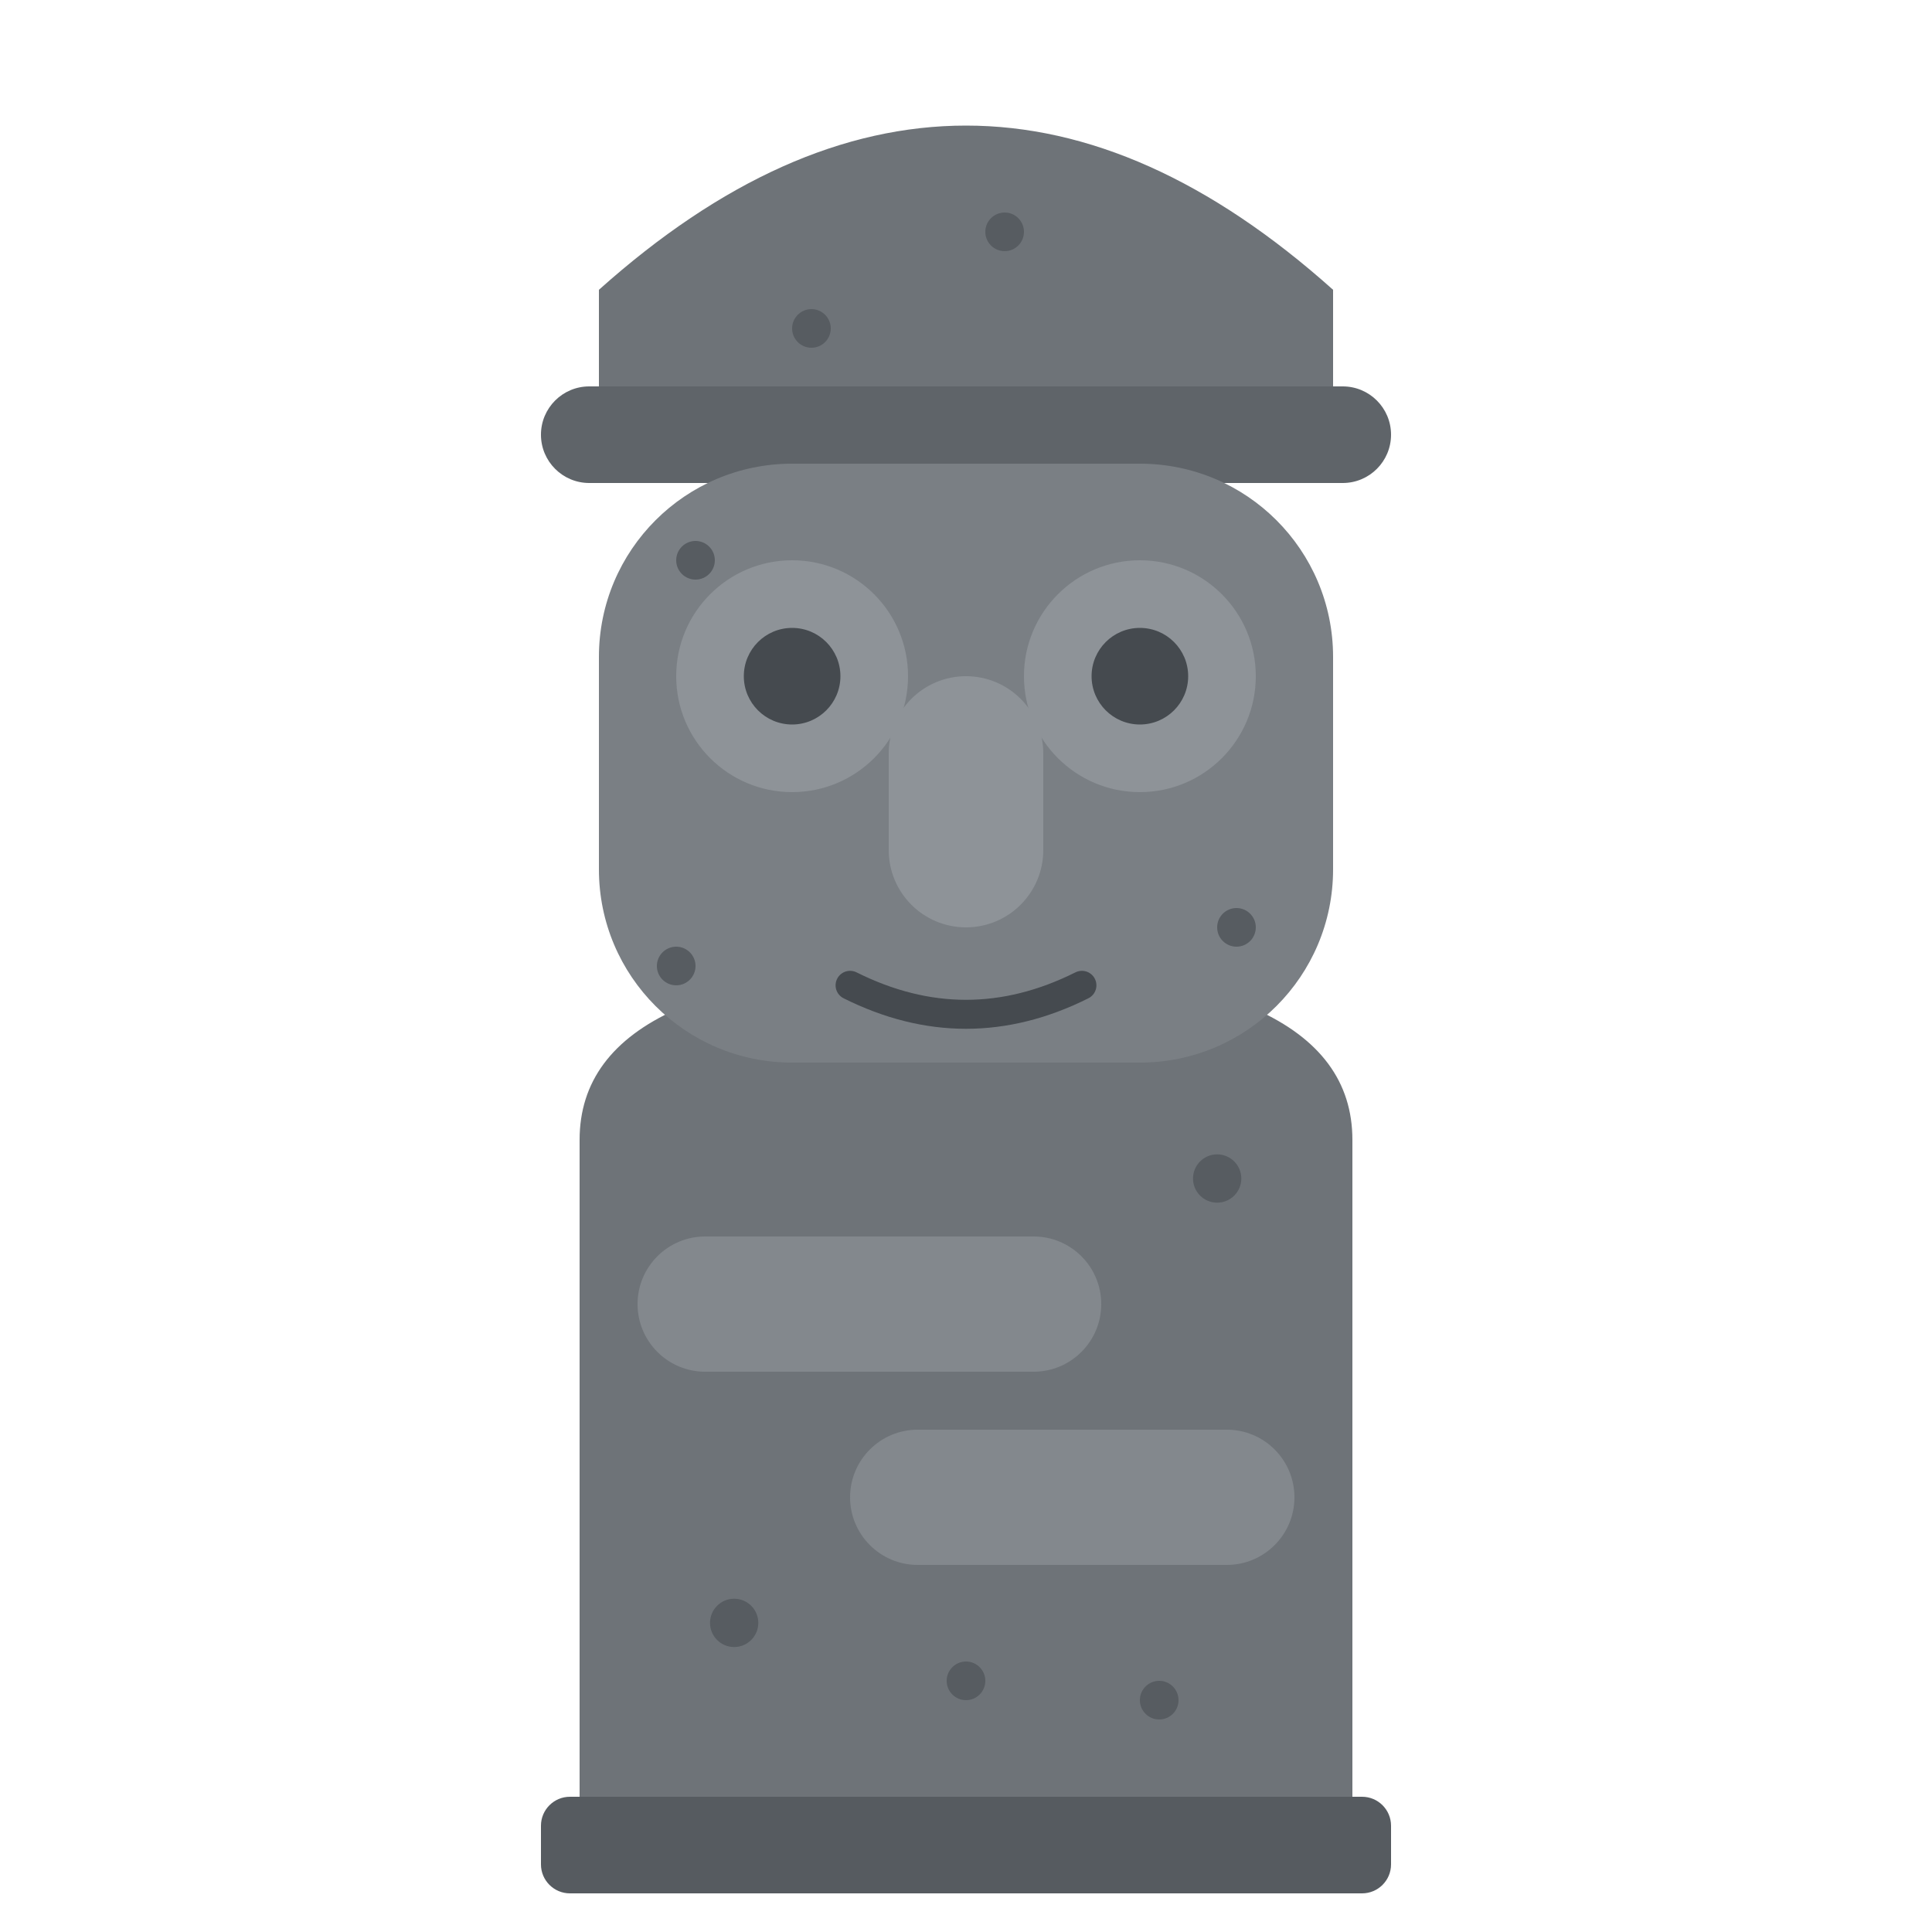
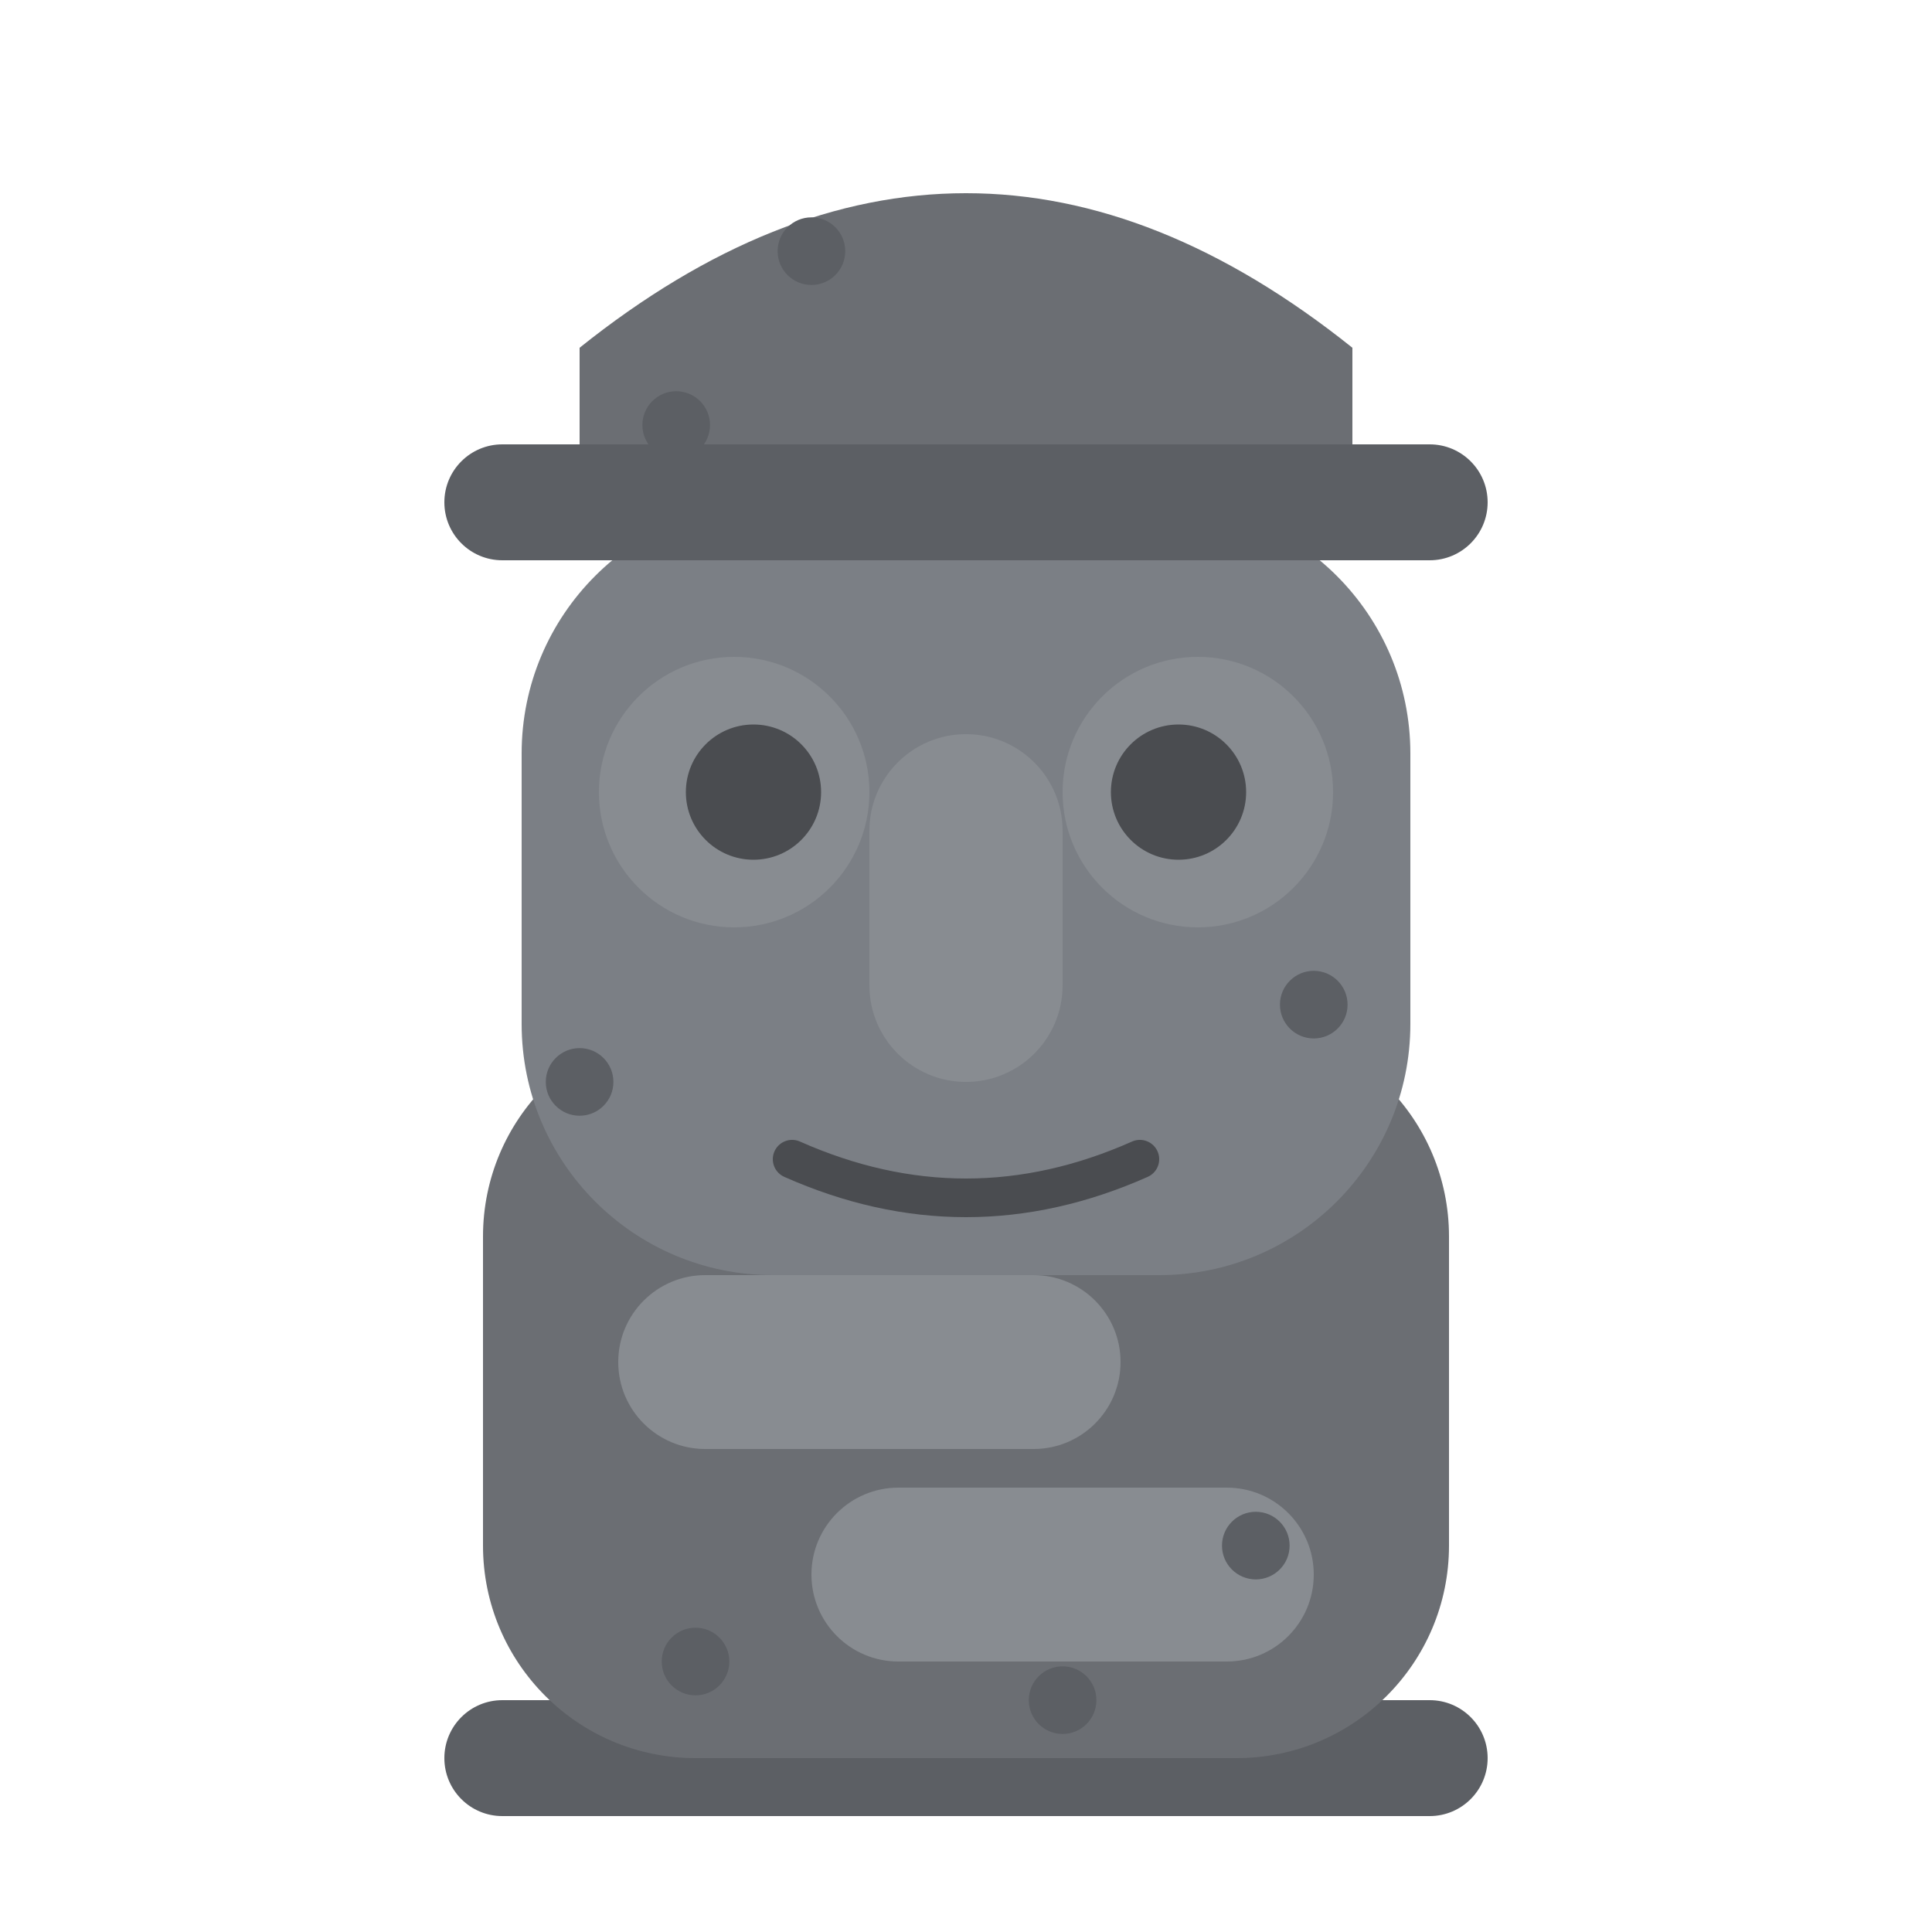
- <svg xmlns="http://www.w3.org/2000/svg" viewBox="0 0 200 200">
-   <rect x="56" y="186" width="88" height="10" rx="3" fill="#565B60" />
-   <path d="M60 118q0-18 40-18t40 18v68H60z" fill="#6E7378" />
-   <path d="M62 30q38-34 76 0v14H62z" fill="#6E7378" />
-   <rect x="56" y="40" width="88" height="10" rx="5" fill="#5F6469" />
-   <rect x="62" y="48" width="76" height="62" rx="20" fill="#7A7F84" />
-   <circle cx="82" cy="70" r="12" fill="#8E9398" />
-   <circle cx="118" cy="70" r="12" fill="#8E9398" />
-   <circle cx="82" cy="70" r="5" fill="#454A4F" />
-   <circle cx="118" cy="70" r="5" fill="#454A4F" />
-   <rect x="92" y="70" width="16" height="26" rx="8" fill="#8E9398" />
-   <path d="M88 102q12 6 24 0" fill="none" stroke="#454A4F" stroke-width="3" stroke-linecap="round" />
-   <rect x="66" y="128" width="48" height="14" rx="7" fill="#83888D" />
-   <rect x="88" y="148" width="46" height="14" rx="7" fill="#83888D" />
-   <g fill="#575C61">
-     <circle cx="72" cy="58" r="2" />
-     <circle cx="128" cy="96" r="2" />
-     <circle cx="76" cy="168" r="2.5" />
-     <circle cx="120" cy="176" r="2" />
-     <circle cx="104" cy="24" r="2" />
-     <circle cx="84" cy="34" r="2" />
-     <circle cx="70" cy="100" r="2" />
-     <circle cx="126" cy="122" r="2.5" />
-     <circle cx="100" cy="174" r="2" />
-   </g>
+ <svg xmlns="http://www.w3.org/2000/svg" viewBox="0 0 200 200" width="200" height="200">
+   <rect x="46" y="176" width="108" height="12" rx="6" fill="#5C5F64" />
+   <rect x="50" y="106" width="100" height="76" rx="22" fill="#6B6E73" />
+   <rect x="64" y="132" width="52" height="18" rx="9" fill="#888C91" />
+   <rect x="84" y="154" width="52" height="18" rx="9" fill="#888C91" />
+   <rect x="54" y="52" width="92" height="80" rx="26" fill="#7B7F85" />
+   <circle cx="76" cy="82" r="14" fill="#888C91" />
+   <circle cx="124" cy="82" r="14" fill="#888C91" />
+   <circle cx="78" cy="82" r="7" fill="#4A4C50" />
+   <circle cx="122" cy="82" r="7" fill="#4A4C50" />
+   <rect x="90" y="76" width="20" height="36" rx="10" fill="#888C91" />
+   <path d="M82 120 Q100 128 118 120" fill="none" stroke="#4A4C50" stroke-width="4" stroke-linecap="round" stroke-linejoin="round" />
+   <path d="M60 36 Q100 4 140 36 V54 H60 Z" fill="#6B6E73" />
+   <rect x="46" y="46" width="108" height="12" rx="6" fill="#5C5F64" />
+   <circle cx="84" cy="26" r="3.5" fill="#5C5F64" />
+   <circle cx="70" cy="44" r="3.5" fill="#5C5F64" />
+   <circle cx="60" cy="112" r="3.5" fill="#5C5F64" />
+   <circle cx="136" cy="104" r="3.5" fill="#5C5F64" />
+   <circle cx="130" cy="160" r="3.5" fill="#5C5F64" />
+   <circle cx="72" cy="172" r="3.5" fill="#5C5F64" />
+   <circle cx="110" cy="176" r="3.5" fill="#5C5F64" />
</svg>
